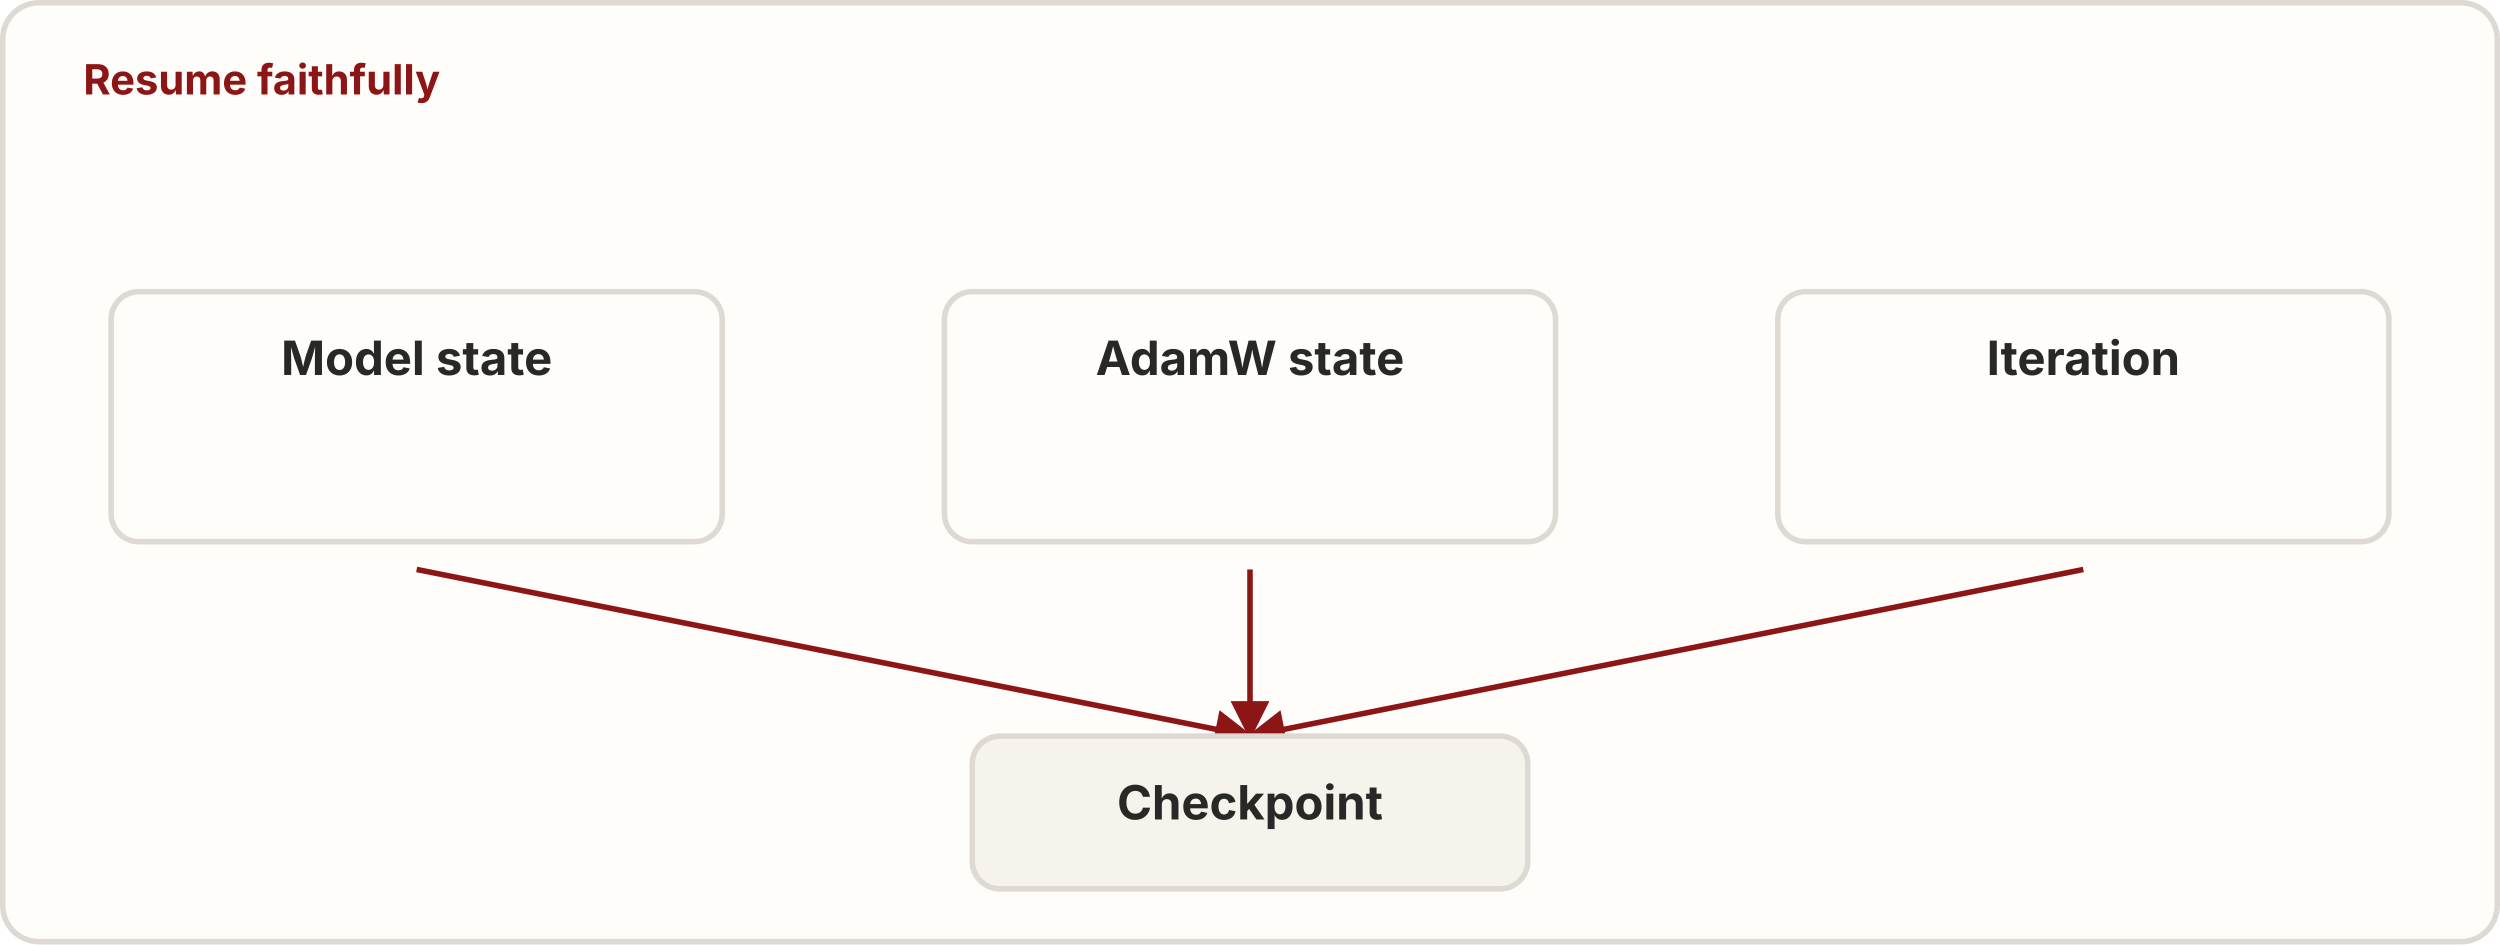
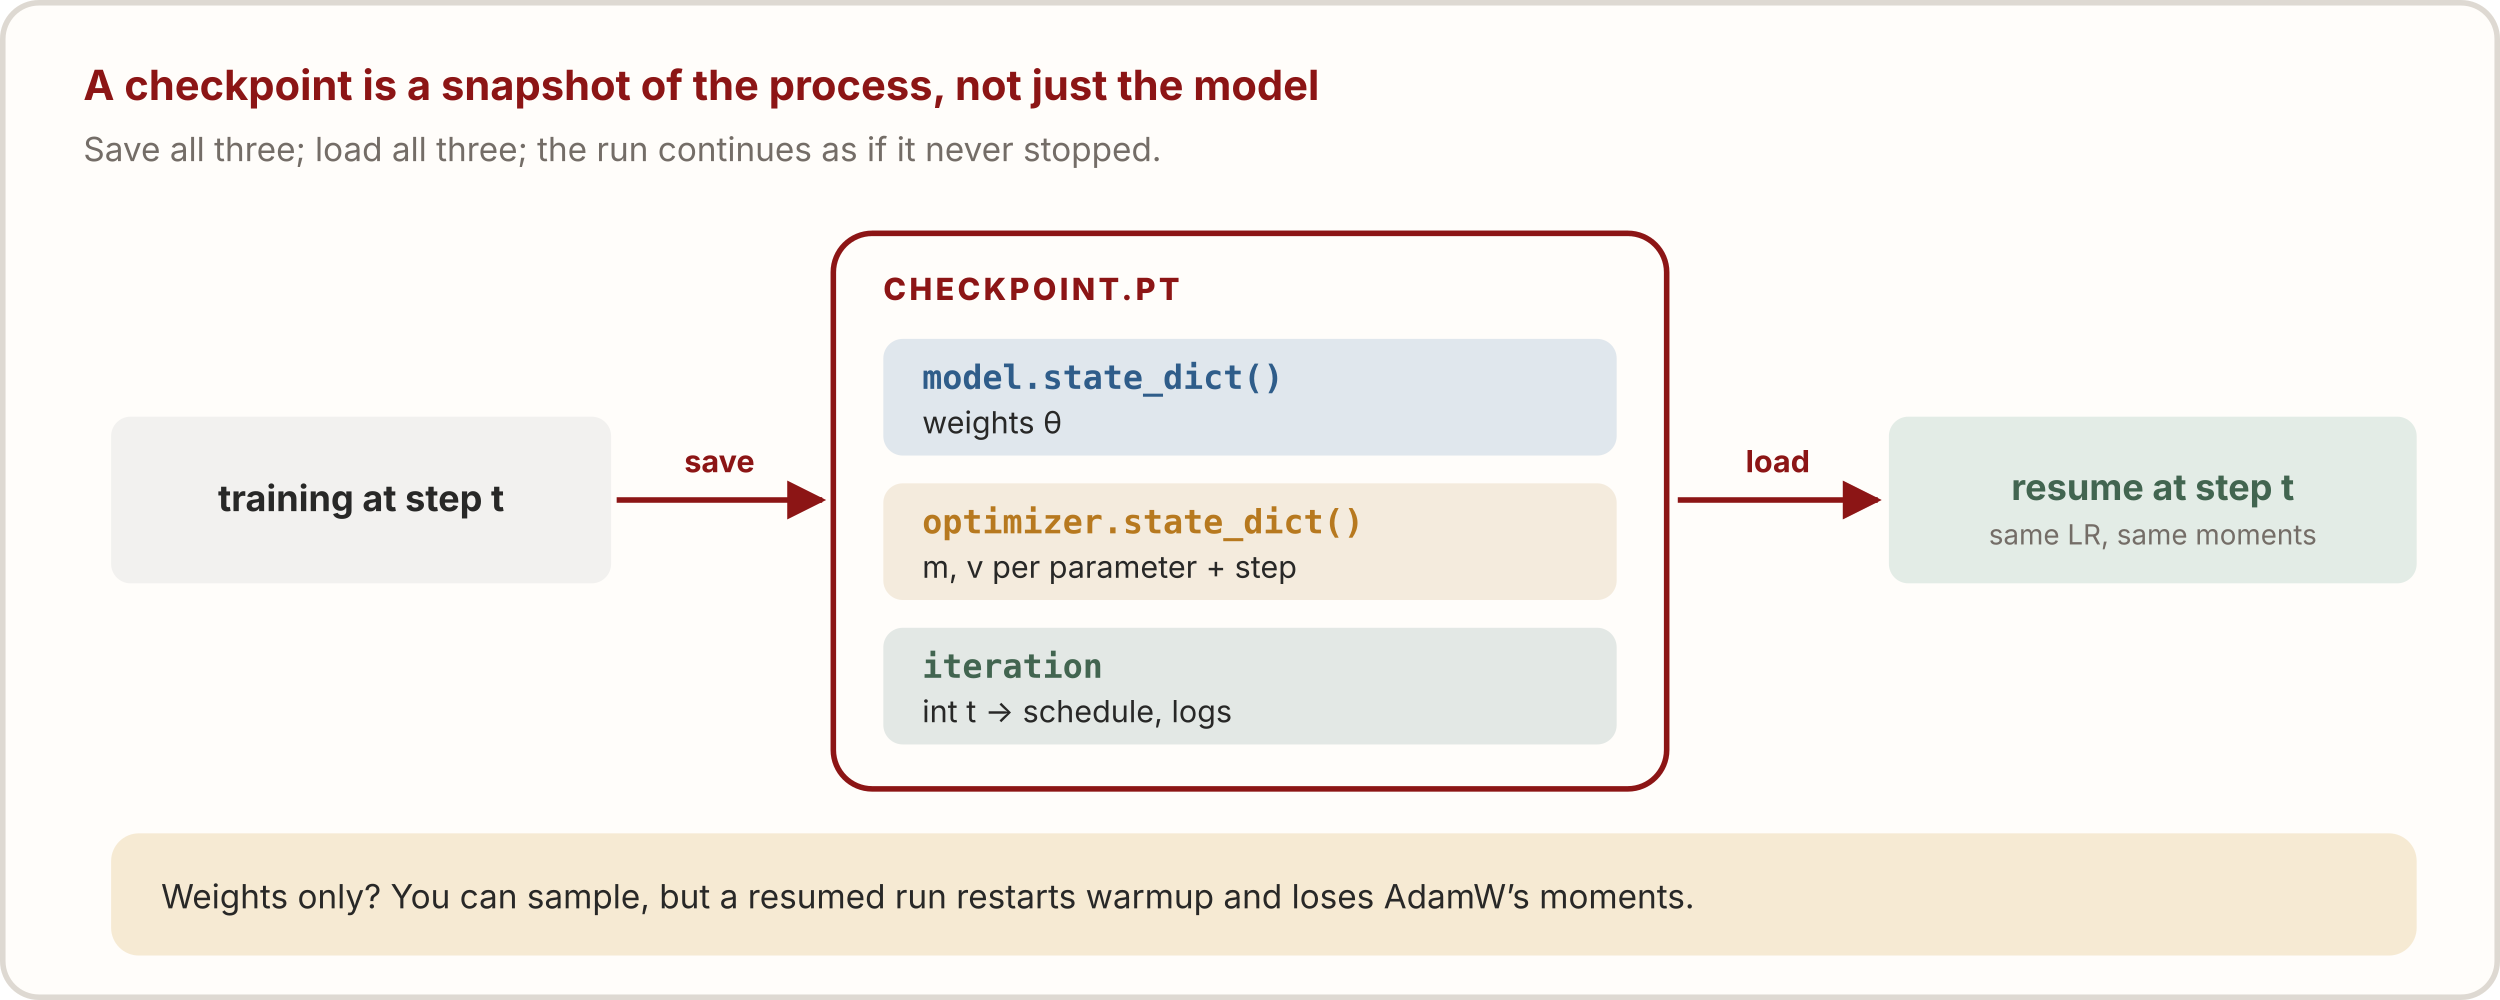
- <svg xmlns="http://www.w3.org/2000/svg" viewBox="0 0 900 340" role="img" aria-labelledby="t d">
+ <svg xmlns="http://www.w3.org/2000/svg" viewBox="0 0 900 360" role="img" aria-labelledby="t d">
  <defs>
    <marker id="arrow" viewBox="0 0 10 10" refX="9" refY="5" markerWidth="7" markerHeight="7" orient="auto-start-reverse">
      <path d="M0 0L10 5L0 10Z" fill="#8c1515" />
    </marker>
+     <marker id="arrow-g" viewBox="0 0 10 10" refX="9" refY="5" markerWidth="7" markerHeight="7" orient="auto-start-reverse">
+       <path d="M0 0L10 5L0 10Z" fill="#746d67" />
+     </marker>
  </defs>
-   <rect width="900" height="340" rx="14" fill="#fffdfa" />
-   <rect x="1" y="1" width="898" height="338" rx="13" fill="none" stroke="#ded9d2" stroke-width="2" />
-   <text x="30" y="34" text-anchor="start" font-family="Inter,Arial,sans-serif" font-size="15" font-weight="700" fill="#8c1515">Resume faithfully</text>
-   <rect x="40" y="105" width="220" height="90" rx="10" fill="#fffdfa" stroke="#ded9d2" stroke-width="2" />
-   <text x="150.0" y="135" text-anchor="middle" font-family="Inter,Arial,sans-serif" font-size="17" font-weight="700" fill="#282827">Model state</text>
-   <rect x="340" y="105" width="220" height="90" rx="10" fill="#fffdfa" stroke="#ded9d2" stroke-width="2" />
-   <text x="450.0" y="135" text-anchor="middle" font-family="Inter,Arial,sans-serif" font-size="17" font-weight="700" fill="#282827">AdamW state</text>
-   <rect x="640" y="105" width="220" height="90" rx="10" fill="#fffdfa" stroke="#ded9d2" stroke-width="2" />
-   <text x="750.0" y="135" text-anchor="middle" font-family="Inter,Arial,sans-serif" font-size="17" font-weight="700" fill="#282827">Iteration</text>
-   <path d="M150 205L450 265" fill="none" stroke="#8c1515" stroke-width="2" marker-end="url(#arrow)" />
-   <path d="M450 205L450 265" fill="none" stroke="#8c1515" stroke-width="2" marker-end="url(#arrow)" />
-   <path d="M750 205L450 265" fill="none" stroke="#8c1515" stroke-width="2" marker-end="url(#arrow)" />
-   <rect x="350" y="265" width="200" height="55" rx="10" fill="#f6f2ec" stroke="#ded9d2" stroke-width="2" />
-   <text x="450.0" y="295" text-anchor="middle" font-family="Inter,Arial,sans-serif" font-size="17" font-weight="700" fill="#282827">Checkpoint</text>
+   <rect width="900" height="360" rx="14" fill="#fffdfa" />
+   <rect x="1" y="1" width="898" height="358" rx="13" fill="none" stroke="#ded9d2" stroke-width="2" />
+   <text x="30" y="36" text-anchor="start" font-family="Inter,Arial,sans-serif" font-size="15" font-weight="700" fill="#8c1515">A checkpoint is a snapshot of the process, not just the model</text>
+   <text x="30" y="58" text-anchor="start" font-family="Inter,Arial,sans-serif" font-size="12" font-weight="400" fill="#746d67">Save all three; load all three; the run continues as if it never stopped.</text>
+   <rect x="300" y="84" width="300" height="200" rx="14" fill="#fffdfa" stroke="#8c1515" stroke-width="2" />
+   <text x="318" y="108" text-anchor="start" font-family="Inter,Arial,sans-serif" font-size="11" font-weight="800" fill="#8c1515" letter-spacing="1.2">CHECKPOINT.PT</text>
+   <rect x="318" y="122" width="264" height="42" rx="7" fill="#e0e7ed" stroke="none" stroke-width="0" />
+   <text x="332" y="140" text-anchor="start" font-family="ui-monospace,Menlo,Consolas,monospace" font-size="12" font-weight="700" fill="#2f5d8a">model.state_dict()</text>
+   <text x="332" y="156" text-anchor="start" font-family="Inter,Arial,sans-serif" font-size="11" font-weight="400" fill="#282827">weights θ</text>
+   <rect x="318" y="174" width="264" height="42" rx="7" fill="#f4ebdd" stroke="none" stroke-width="0" />
+   <text x="332" y="192" text-anchor="start" font-family="ui-monospace,Menlo,Consolas,monospace" font-size="12" font-weight="700" fill="#b7791f">optimizer.state_dict()</text>
+   <text x="332" y="208" text-anchor="start" font-family="Inter,Arial,sans-serif" font-size="11" font-weight="400" fill="#282827">m, v per parameter + step</text>
+   <rect x="318" y="226" width="264" height="42" rx="7" fill="#e3e8e5" stroke="none" stroke-width="0" />
+   <text x="332" y="244" text-anchor="start" font-family="ui-monospace,Menlo,Consolas,monospace" font-size="12" font-weight="700" fill="#426550">iteration</text>
+   <text x="332" y="260" text-anchor="start" font-family="Inter,Arial,sans-serif" font-size="11" font-weight="400" fill="#282827">int t → schedule, logs</text>
+   <rect x="40" y="150" width="180" height="60" rx="7" fill="#f2f1ef" stroke="none" stroke-width="1.5" />
+   <text x="130" y="184" text-anchor="middle" font-family="Inter,Arial,sans-serif" font-size="13" font-weight="700" fill="#282827">training at step t</text>
+   <path d="M222 180L296 180" fill="none" stroke="#8c1515" stroke-width="2" marker-end="url(#arrow)" />
+   <text x="259" y="170" text-anchor="middle" font-family="Inter,Arial,sans-serif" font-size="11" font-weight="700" fill="#8c1515">save</text>
+   <rect x="680" y="150" width="190" height="60" rx="7" fill="#e3ece6" stroke="none" stroke-width="1.5" />
+   <text x="775" y="180" text-anchor="middle" font-family="Inter,Arial,sans-serif" font-size="13" font-weight="700" fill="#426550">resume at step t</text>
+   <text x="775" y="196" text-anchor="middle" font-family="Inter,Arial,sans-serif" font-size="10" font-weight="400" fill="#746d67">same LR, same moments</text>
+   <path d="M604 180L676 180" fill="none" stroke="#8c1515" stroke-width="2" marker-end="url(#arrow)" />
+   <text x="640" y="170" text-anchor="middle" font-family="Inter,Arial,sans-serif" font-size="11" font-weight="700" fill="#8c1515">load</text>
+   <rect x="40" y="300" width="830" height="44" rx="10" fill="#f6ead3" stroke="none" stroke-width="0" />
+   <text x="58" y="327" text-anchor="start" font-family="Inter,Arial,sans-serif" font-size="12" font-weight="400" fill="#282827">Weights only? You can sample, but a resumed run restarts warmup and loses AdamW’s moments.</text>
</svg>
